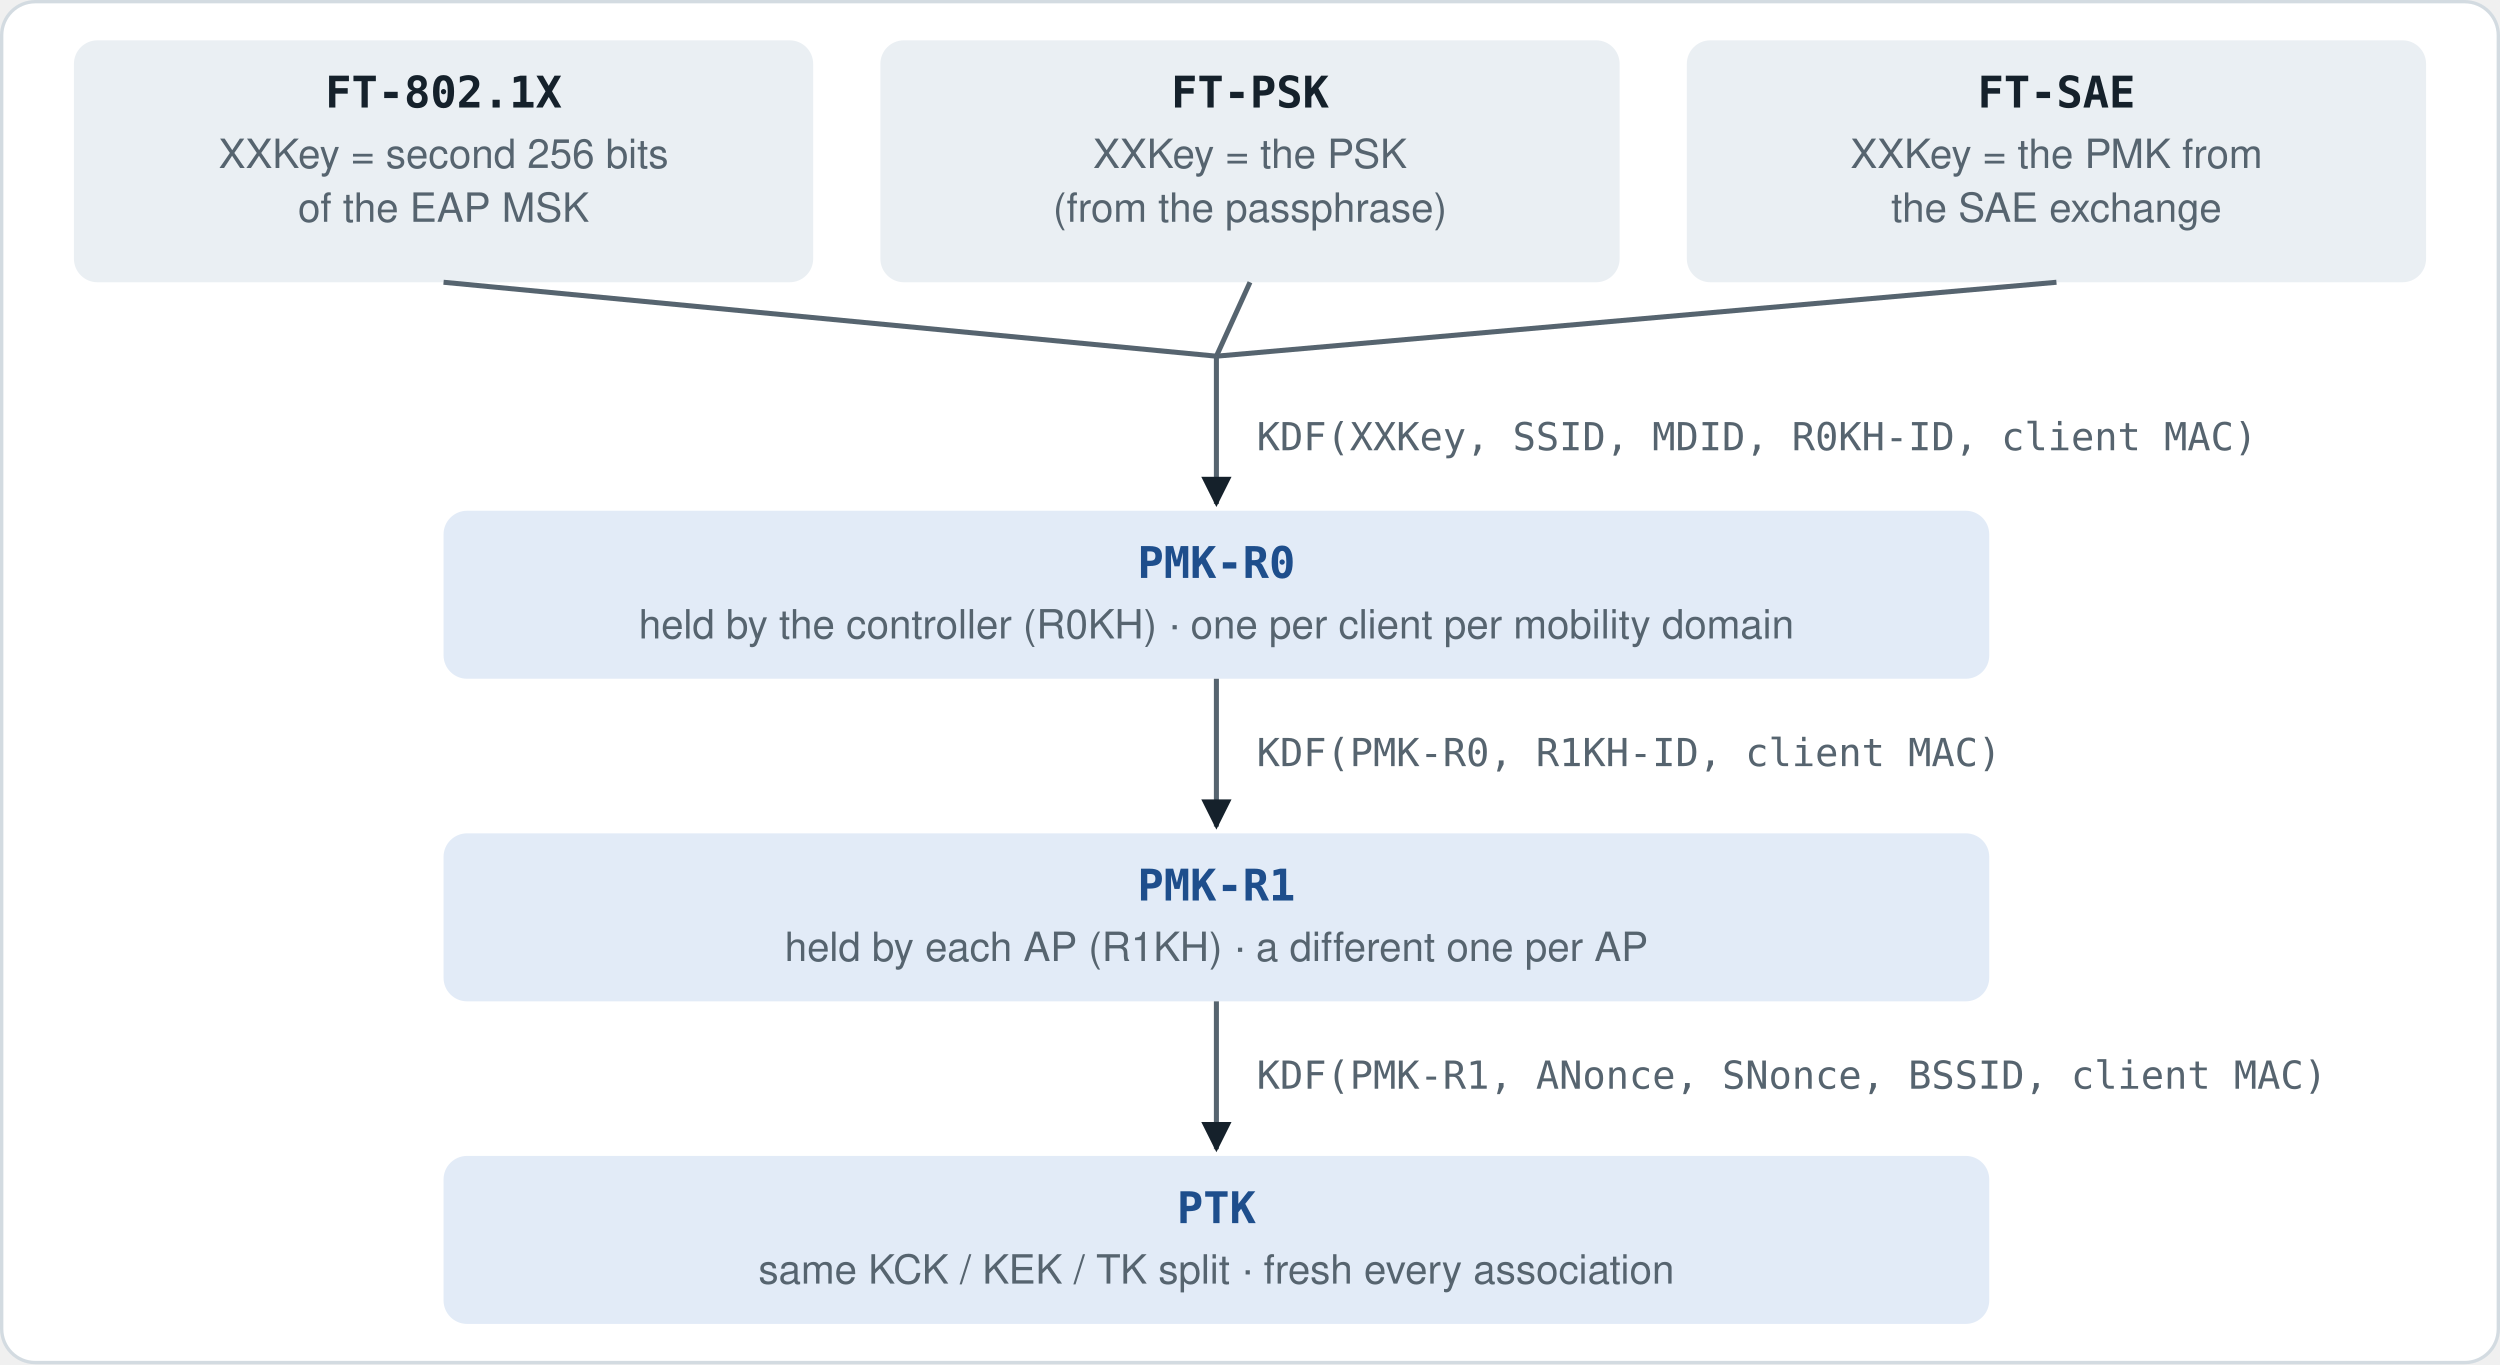
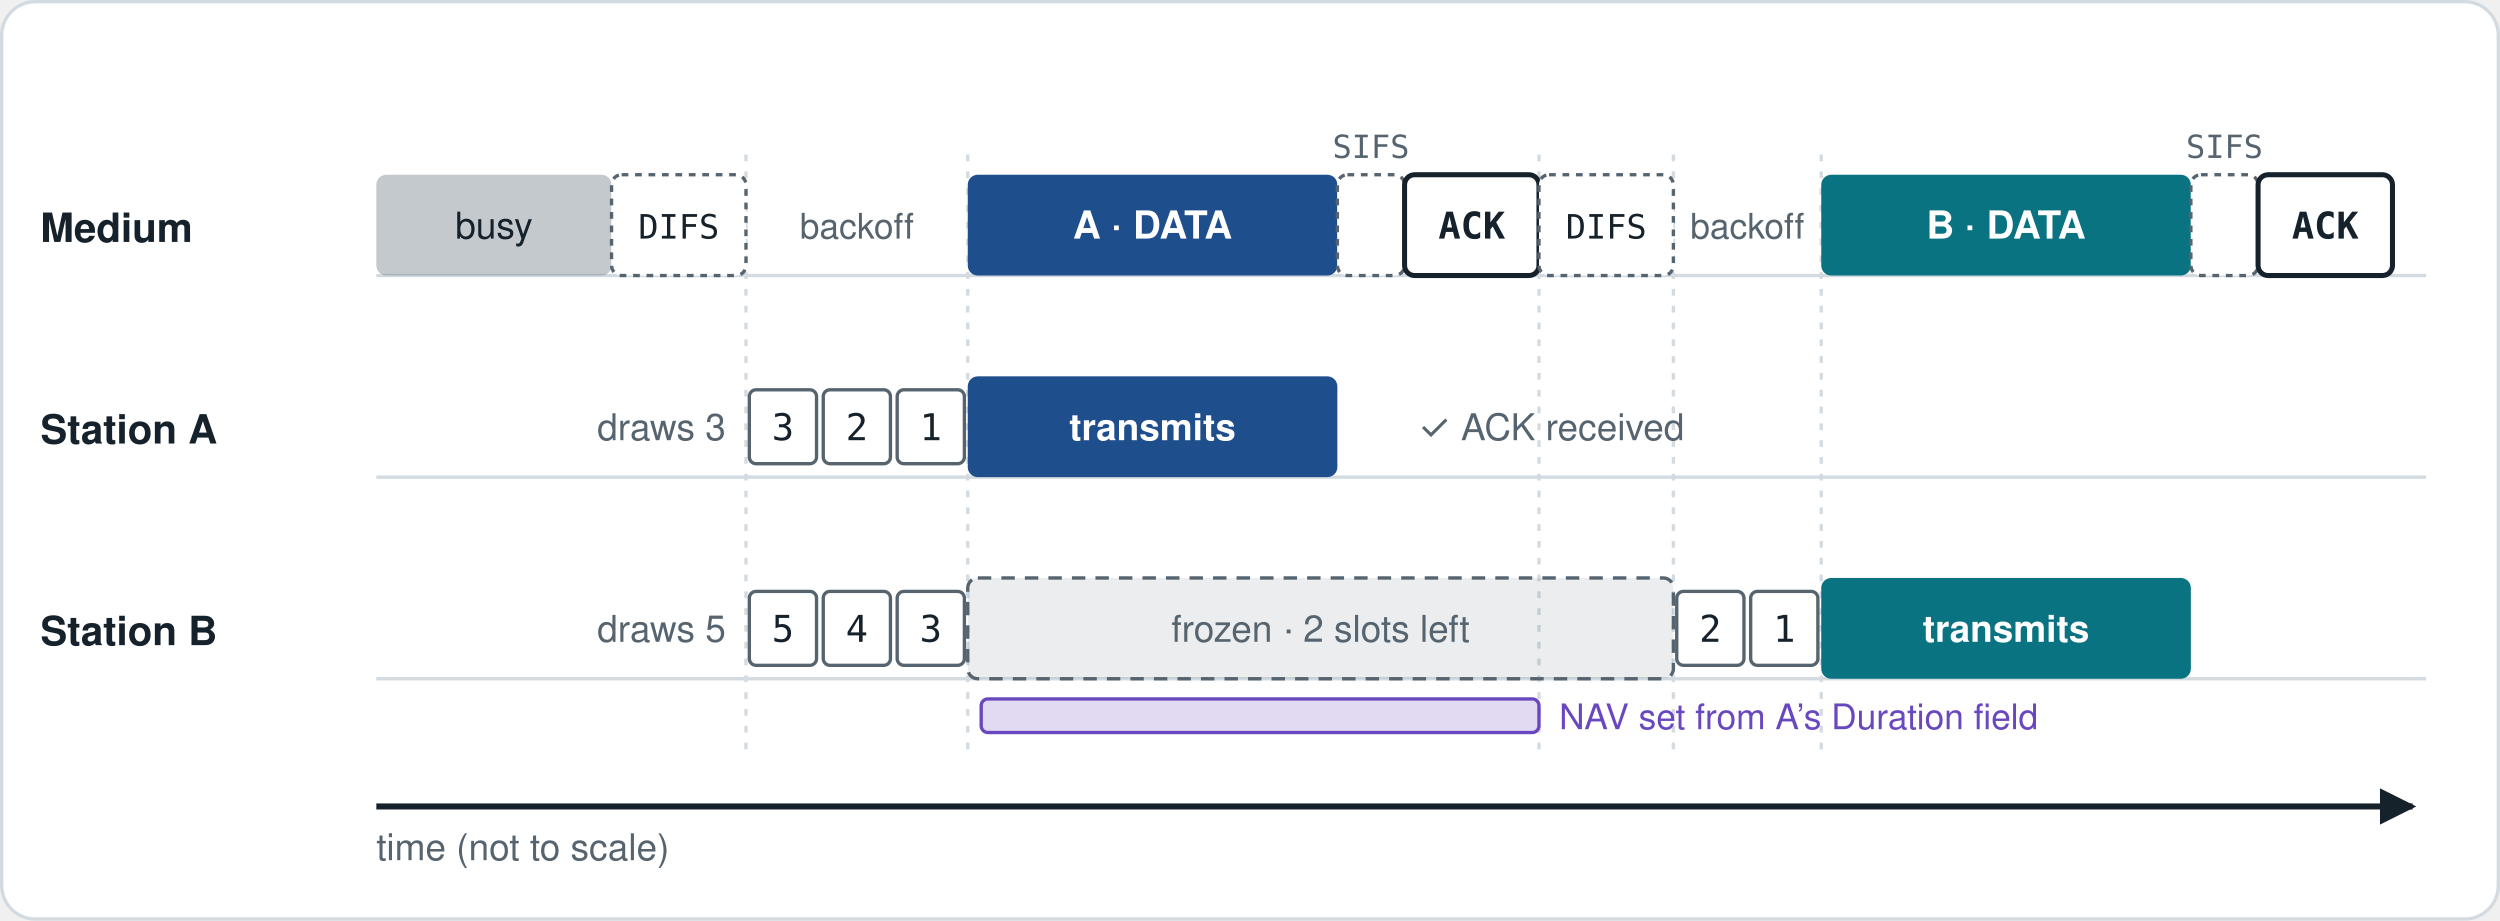
- <svg xmlns="http://www.w3.org/2000/svg" viewBox="0 0 744 406" width="744" height="406" role="img" aria-label="802.11r key hierarchy: XXKey from 802.1X, PSK or SAE produces PMK-R0 on the controller, which produces a PMK-R1 for each AP, which produces the PTK.">
+ <svg xmlns="http://www.w3.org/2000/svg" viewBox="0 0 744 274" width="744" height="274" role="img" aria-label="CSMA/CA timeline: after the medium goes idle both stations wait DIFS and count down random backoff slots. Station A reaches zero first and transmits; the AP ACKs after SIFS. Station B freezes its backoff with 2 slots left, sets its NAV, and resumes after the next DIFS.">
  <style>
.bg{fill:#FFFFFF;stroke:#D3DBE1;stroke-width:1}
text{font-family:'IBM Plex Sans',system-ui,-apple-system,'Segoe UI',Helvetica,Arial,sans-serif;fill:#15212B}
.t-mono{font-family:'IBM Plex Mono',ui-monospace,SFMono-Regular,Menlo,Consolas,monospace}
.t-muted{fill:#56646F}
.ink{fill:#15212B}
.axis{stroke:#56646F;stroke-width:1;fill:none}
.grid{stroke:#D3DBE1;stroke-width:1;fill:none}
.ch-main{fill:#B25F08;fill-opacity:.16;stroke:#B25F08;stroke-width:2}
.ch-other{fill:none;stroke:#56646F;stroke-width:1;stroke-dasharray:3 3;opacity:.75}
.ch-jp{fill:none;stroke:#56646F;stroke-width:1;stroke-dasharray:1 3;opacity:.6}
.f24{fill:#B25F08}.f5{fill:#0A7381}.f6{fill:#6947BF}
.t24{fill:#B25F08}.t5{fill:#0A7381}.t6{fill:#6947BF}
.mk{fill:#1E4E8C}.mk-ink{fill:#15212B}
.ray{stroke:#1E4E8C;stroke-width:2;fill:none;stroke-linecap:round}
.ray.thin{stroke-width:1.3}
.surf{stroke:#15212B;stroke-width:3;fill:none}
.hatch{stroke:#56646F;stroke-width:1;fill:none}
.guide{stroke:#56646F;stroke-width:1;stroke-dasharray:3 3;fill:none}
.medium{fill:#DAEFF1;stroke:none}
.block{fill:#56646F;fill-opacity:.55;stroke:none}
.block-soft{fill:#0A7381;fill-opacity:.22;stroke:#0A7381;stroke-width:1}
.shadow{fill:#56646F;fill-opacity:.12;stroke:none}
.wave{stroke:#0A7381;stroke-width:1.5;fill:none}
.particle{fill:#15212B}
.lifeline{stroke:#D3DBE1;stroke-width:2;stroke-dasharray:5 4;fill:none}
.actor{fill:#EAEFF3;stroke:#D3DBE1;stroke-width:1}
.msg{stroke:#15212B;stroke-width:1.8;fill:none}
.msg.wired{stroke:#56646F;stroke-dasharray:5 4}
.note{fill:#EAEFF3;stroke:none}
.pre{fill:#E2EBF7;stroke:none}
.done{fill:#DFF0E6;stroke:none}
.dfs{fill:url(#dfs-hatch)}
.hatch-line{stroke:#FFFFFF;stroke-width:1.6}
.kb{fill:#EAEFF3;stroke:none}
.kb-acc{fill:#E2EBF7;stroke:none}
.kb-gtk{fill:#DAEFF1;stroke:none}
.kt-acc{fill:#1E4E8C}
.kt-gtk{fill:#0A7381}
.kline{stroke:#56646F;stroke-width:1.5;fill:none}
.wired-zone{fill:#EAEFF3;stroke:none}
.halo{paint-order:stroke;stroke:#FFFFFF;stroke-width:5px;stroke-linejoin:round}
.relay{fill:#FFFFFF;stroke:#15212B;stroke-width:1.5}
.fld{fill:#EAEFF3;stroke:#D3DBE1;stroke-width:1}
.fld-opt{fill:#FFFFFF;stroke:#56646F;stroke-width:1;stroke-dasharray:3 3}
.fld-hi{fill:#E2EBF7;stroke:#1E4E8C;stroke-width:1}
.busy{fill:#56646F;fill-opacity:.35;stroke:none}
.ifs{fill:#FFFFFF;stroke:#56646F;stroke-width:1;stroke-dasharray:2 2}
.tx-a{fill:#1E4E8C;stroke:none}
.tx-b{fill:#0A7381;stroke:none}
.on-fill{fill:#FFFFFF}
.ackbox{fill:#FFFFFF;stroke:#15212B;stroke-width:1.5}
.slot{fill:#FFFFFF;stroke:#56646F;stroke-width:1}
.frozen{fill:#56646F;fill-opacity:.12;stroke:#56646F;stroke-width:1;stroke-dasharray:4 3}
.nav{fill:#6947BF;fill-opacity:.2;stroke:#6947BF;stroke-width:1}
.t-nav{fill:#6947BF}
.range-a{fill:#1E4E8C;fill-opacity:.07;stroke:#1E4E8C;stroke-width:1.2;stroke-dasharray:5 4}
.range-b{fill:#0A7381;fill-opacity:.07;stroke:#0A7381;stroke-width:1.2;stroke-dasharray:5 4}
.t-acc{fill:#1E4E8C}
.dev{fill:#FFFFFF;stroke:#15212B;stroke-width:1.5}
.warn-f{fill:#A0441A}
.warn-s{stroke:#A0441A;stroke-width:1.5;fill:none;stroke-dasharray:4 4}
.t-warn{fill:#A0441A}
.row-line{stroke:#D3DBE1;stroke-width:1;fill:none}
@media (prefers-color-scheme: dark){
.bg{fill:#141C23;stroke:#29353F;stroke-width:1}
text{font-family:'IBM Plex Sans',system-ui,-apple-system,'Segoe UI',Helvetica,Arial,sans-serif;fill:#E2E8ED}
.t-mono{font-family:'IBM Plex Mono',ui-monospace,SFMono-Regular,Menlo,Consolas,monospace}
.t-muted{fill:#98A5AF}
.ink{fill:#E2E8ED}
.axis{stroke:#98A5AF;stroke-width:1;fill:none}
.grid{stroke:#29353F;stroke-width:1;fill:none}
.ch-main{fill:#EDA24E;fill-opacity:.16;stroke:#EDA24E;stroke-width:2}
.ch-other{fill:none;stroke:#98A5AF;stroke-width:1;stroke-dasharray:3 3;opacity:.75}
.ch-jp{fill:none;stroke:#98A5AF;stroke-width:1;stroke-dasharray:1 3;opacity:.6}
.f24{fill:#EDA24E}.f5{fill:#4CC1CD}.f6{fill:#AE95F3}
.t24{fill:#EDA24E}.t5{fill:#4CC1CD}.t6{fill:#AE95F3}
.mk{fill:#8DB4EE}.mk-ink{fill:#E2E8ED}
.ray{stroke:#8DB4EE;stroke-width:2;fill:none;stroke-linecap:round}
.ray.thin{stroke-width:1.3}
.surf{stroke:#E2E8ED;stroke-width:3;fill:none}
.hatch{stroke:#98A5AF;stroke-width:1;fill:none}
.guide{stroke:#98A5AF;stroke-width:1;stroke-dasharray:3 3;fill:none}
.medium{fill:#0E2A2E;stroke:none}
.block{fill:#98A5AF;fill-opacity:.55;stroke:none}
.block-soft{fill:#4CC1CD;fill-opacity:.22;stroke:#4CC1CD;stroke-width:1}
.shadow{fill:#98A5AF;fill-opacity:.12;stroke:none}
.wave{stroke:#4CC1CD;stroke-width:1.5;fill:none}
.particle{fill:#E2E8ED}
.lifeline{stroke:#29353F;stroke-width:2;stroke-dasharray:5 4;fill:none}
.actor{fill:#1C2630;stroke:#29353F;stroke-width:1}
.msg{stroke:#E2E8ED;stroke-width:1.8;fill:none}
.msg.wired{stroke:#98A5AF;stroke-dasharray:5 4}
.note{fill:#1C2630;stroke:none}
.pre{fill:#1A2A3E;stroke:none}
.done{fill:#13281C;stroke:none}
.dfs{fill:url(#dfs-hatch)}
.hatch-line{stroke:#141C23;stroke-width:1.6}
.kb{fill:#1C2630;stroke:none}
.kb-acc{fill:#1A2A3E;stroke:none}
.kb-gtk{fill:#0E2A2E;stroke:none}
.kt-acc{fill:#8DB4EE}
.kt-gtk{fill:#4CC1CD}
.kline{stroke:#98A5AF;stroke-width:1.5;fill:none}
.wired-zone{fill:#1C2630;stroke:none}
.halo{paint-order:stroke;stroke:#141C23;stroke-width:5px;stroke-linejoin:round}
.relay{fill:#141C23;stroke:#E2E8ED;stroke-width:1.5}
.fld{fill:#1C2630;stroke:#29353F;stroke-width:1}
.fld-opt{fill:#141C23;stroke:#98A5AF;stroke-width:1;stroke-dasharray:3 3}
.fld-hi{fill:#1A2A3E;stroke:#8DB4EE;stroke-width:1}
.busy{fill:#98A5AF;fill-opacity:.35;stroke:none}
.ifs{fill:#141C23;stroke:#98A5AF;stroke-width:1;stroke-dasharray:2 2}
.tx-a{fill:#8DB4EE;stroke:none}
.tx-b{fill:#4CC1CD;stroke:none}
.on-fill{fill:#141C23}
.ackbox{fill:#141C23;stroke:#E2E8ED;stroke-width:1.5}
.slot{fill:#141C23;stroke:#98A5AF;stroke-width:1}
.frozen{fill:#98A5AF;fill-opacity:.12;stroke:#98A5AF;stroke-width:1;stroke-dasharray:4 3}
.nav{fill:#AE95F3;fill-opacity:.2;stroke:#AE95F3;stroke-width:1}
.t-nav{fill:#AE95F3}
.range-a{fill:#8DB4EE;fill-opacity:.07;stroke:#8DB4EE;stroke-width:1.2;stroke-dasharray:5 4}
.range-b{fill:#4CC1CD;fill-opacity:.07;stroke:#4CC1CD;stroke-width:1.2;stroke-dasharray:5 4}
.t-acc{fill:#8DB4EE}
.dev{fill:#141C23;stroke:#E2E8ED;stroke-width:1.5}
.warn-f{fill:#EE9467}
.warn-s{stroke:#EE9467;stroke-width:1.5;fill:none;stroke-dasharray:4 4}
.t-warn{fill:#EE9467}
.row-line{stroke:#29353F;stroke-width:1;fill:none}
}</style>
  <defs>
    <marker id="arr" viewBox="0 0 10 10" refX="8" refY="5" markerWidth="5" markerHeight="5" orient="auto-start-reverse">
      <path d="M0 0 L10 5 L0 10 z" class="mk" />
    </marker>
    <marker id="arr-ink" viewBox="0 0 10 10" refX="9" refY="5" markerWidth="6" markerHeight="6" orient="auto-start-reverse">
      <path d="M0 0 L10 5 L0 10 z" class="mk-ink" />
    </marker>
    <pattern id="dfs-hatch" width="5" height="5" patternUnits="userSpaceOnUse" patternTransform="rotate(45)">
      <rect width="5" height="5" class="f5" />
      <line x1="0" y1="0" x2="0" y2="5" class="hatch-line" />
    </pattern>
  </defs>
-   <rect class="bg" x="0.5" y="0.5" width="743" height="405" rx="10" />
+   <rect class="bg" x="0.5" y="0.5" width="743" height="273" rx="10" />
  <g transform="translate(12,12)">
-     <rect x="10" y="0" width="220" height="72" rx="7" class="kb" />
-     <text x="120.0" y="20" text-anchor="middle" font-size="13" font-weight="600" class="t-mono">FT-802.1X</text>
-     <text x="120.0" y="38" text-anchor="middle" font-size="12" class="t-muted">XXKey = second 256 bits</text>
-     <text x="120.0" y="54" text-anchor="middle" font-size="12" class="t-muted">of the EAP MSK</text>
-     <line x1="120" y1="72" x2="350" y2="94" class="kline" />
-     <rect x="250" y="0" width="220" height="72" rx="7" class="kb" />
-     <text x="360.0" y="20" text-anchor="middle" font-size="13" font-weight="600" class="t-mono">FT-PSK</text>
-     <text x="360.0" y="38" text-anchor="middle" font-size="12" class="t-muted">XXKey = the PSK</text>
-     <text x="360.0" y="54" text-anchor="middle" font-size="12" class="t-muted">(from the passphrase)</text>
-     <line x1="360" y1="72" x2="350" y2="94" class="kline" />
-     <rect x="490" y="0" width="220" height="72" rx="7" class="kb" />
-     <text x="600.0" y="20" text-anchor="middle" font-size="13" font-weight="600" class="t-mono">FT-SAE</text>
-     <text x="600.0" y="38" text-anchor="middle" font-size="12" class="t-muted">XXKey = the PMK from</text>
-     <text x="600.0" y="54" text-anchor="middle" font-size="12" class="t-muted">the SAE exchange</text>
-     <line x1="600" y1="72" x2="350" y2="94" class="kline" />
-     <line x1="350" y1="94" x2="350" y2="138" class="kline" marker-end="url(#arr-ink)" />
-     <text x="362" y="122" font-size="11.5" class="t-mono t-muted">KDF(XXKey, SSID, MDID, R0KH-ID, client MAC)</text>
-     <rect x="120" y="140" width="460" height="50" rx="7" class="kb-acc" />
-     <text x="350.0" y="160" text-anchor="middle" font-size="13" font-weight="600" class="t-mono kt-acc">PMK-R0</text>
-     <text x="350.0" y="178" text-anchor="middle" font-size="12" class="t-muted">held by the controller (R0KH) · one per client per mobility domain</text>
-     <line x1="350" y1="190" x2="350" y2="234" class="kline" marker-end="url(#arr-ink)" />
-     <text x="362" y="216" font-size="11.5" class="t-mono t-muted">KDF(PMK-R0, R1KH-ID, client MAC)</text>
-     <rect x="120" y="236" width="460" height="50" rx="7" class="kb-acc" />
-     <text x="350.0" y="256" text-anchor="middle" font-size="13" font-weight="600" class="t-mono kt-acc">PMK-R1</text>
-     <text x="350.0" y="274" text-anchor="middle" font-size="12" class="t-muted">held by each AP (R1KH) · a different one per AP</text>
-     <line x1="350" y1="286" x2="350" y2="330" class="kline" marker-end="url(#arr-ink)" />
-     <text x="362" y="312" font-size="11.5" class="t-mono t-muted">KDF(PMK-R1, ANonce, SNonce, BSSID, client MAC)</text>
-     <rect x="120" y="332" width="460" height="50" rx="7" class="kb-acc" />
-     <text x="350.0" y="352" text-anchor="middle" font-size="13" font-weight="600" class="t-mono kt-acc">PTK</text>
-     <text x="350.0" y="370" text-anchor="middle" font-size="12" class="t-muted">same KCK / KEK / TK split · fresh every association</text>
+     <line x1="210" y1="34" x2="210" y2="212" class="grid" stroke-dasharray="2 3" />
+     <line x1="276" y1="34" x2="276" y2="212" class="grid" stroke-dasharray="2 3" />
+     <line x1="446" y1="34" x2="446" y2="212" class="grid" stroke-dasharray="2 3" />
+     <line x1="486" y1="34" x2="486" y2="212" class="grid" stroke-dasharray="2 3" />
+     <line x1="530" y1="34" x2="530" y2="212" class="grid" stroke-dasharray="2 3" />
+     <text x="0.0" y="60" text-anchor="start" font-size="12" font-weight="600">Medium</text>
+     <line x1="100" y1="70" x2="710" y2="70" class="row-line" />
+     <text x="0.0" y="120" text-anchor="start" font-size="12" font-weight="600">Station A</text>
+     <line x1="100" y1="130" x2="710" y2="130" class="row-line" />
+     <text x="0.0" y="180" text-anchor="start" font-size="12" font-weight="600">Station B</text>
+     <line x1="100" y1="190" x2="710" y2="190" class="row-line" />
+     <rect x="100.0" y="40" width="70.0" height="30" rx="3" class="busy" />
+     <text x="135.0" y="59" text-anchor="middle" font-size="11">busy</text>
+     <rect x="170.0" y="40" width="40.0" height="30" rx="3" class="ifs" />
+     <text x="190.0" y="59" text-anchor="middle" font-size="10" class="t-mono">DIFS</text>
+     <text x="243.0" y="59" text-anchor="middle" font-size="10.5" class="t-muted">backoff</text>
+     <rect x="276.0" y="40" width="110.0" height="30" rx="3" class="tx-a" />
+     <text x="331.0" y="59" text-anchor="middle" font-size="11.5" class="on-fill" font-weight="600">A · DATA</text>
+     <rect x="386.0" y="40" width="20.0" height="30" rx="3" class="ifs" />
+     <text x="396.0" y="35" text-anchor="middle" font-size="9.5" class="t-mono t-muted">SIFS</text>
+     <rect x="406.0" y="40" width="40.0" height="30" rx="3" class="ackbox" />
+     <text x="426.0" y="59" text-anchor="middle" font-size="11" class="t-mono" font-weight="600">ACK</text>
+     <rect x="446.0" y="40" width="40.0" height="30" rx="3" class="ifs" />
+     <text x="466.0" y="59" text-anchor="middle" font-size="10" class="t-mono">DIFS</text>
+     <text x="508.0" y="59" text-anchor="middle" font-size="10.5" class="t-muted">backoff</text>
+     <rect x="530.0" y="40" width="110.0" height="30" rx="3" class="tx-b" />
+     <text x="585.0" y="59" text-anchor="middle" font-size="11.5" class="on-fill" font-weight="600">B · DATA</text>
+     <rect x="640.0" y="40" width="20.0" height="30" rx="3" class="ifs" />
+     <text x="650.0" y="35" text-anchor="middle" font-size="9.5" class="t-mono t-muted">SIFS</text>
+     <rect x="660.0" y="40" width="40.0" height="30" rx="3" class="ackbox" />
+     <text x="680.0" y="59" text-anchor="middle" font-size="11" class="t-mono" font-weight="600">ACK</text>
+     <text x="204.0" y="119" text-anchor="end" font-size="11" class="t-muted">draws 3</text>
+     <rect x="211.0" y="104" width="20.0" height="22" rx="2" class="slot" />
+     <text x="221.0" y="119" text-anchor="middle" font-size="11" class="t-mono">3</text>
+     <rect x="233.0" y="104" width="20.0" height="22" rx="2" class="slot" />
+     <text x="243.0" y="119" text-anchor="middle" font-size="11" class="t-mono">2</text>
+     <rect x="255.0" y="104" width="20.0" height="22" rx="2" class="slot" />
+     <text x="265.0" y="119" text-anchor="middle" font-size="11" class="t-mono">1</text>
+     <rect x="276.0" y="100" width="110.0" height="30" rx="3" class="tx-a" />
+     <text x="331.0" y="119" text-anchor="middle" font-size="11" class="on-fill" font-weight="600">transmits</text>
+     <text x="410.0" y="119" text-anchor="start" font-size="11" class="t-muted">✓ ACK received</text>
+     <text x="204.0" y="179" text-anchor="end" font-size="11" class="t-muted">draws 5</text>
+     <rect x="211.0" y="164" width="20.0" height="22" rx="2" class="slot" />
+     <text x="221.0" y="179" text-anchor="middle" font-size="11" class="t-mono">5</text>
+     <rect x="233.0" y="164" width="20.0" height="22" rx="2" class="slot" />
+     <text x="243.0" y="179" text-anchor="middle" font-size="11" class="t-mono">4</text>
+     <rect x="255.0" y="164" width="20.0" height="22" rx="2" class="slot" />
+     <text x="265.0" y="179" text-anchor="middle" font-size="11" class="t-mono">3</text>
+     <rect x="276.0" y="160" width="210.0" height="30" rx="3" class="frozen" />
+     <text x="381.0" y="179" text-anchor="middle" font-size="11" class="t-muted">frozen · 2 slots left</text>
+     <rect x="487.0" y="164" width="20.0" height="22" rx="2" class="slot" />
+     <text x="497.0" y="179" text-anchor="middle" font-size="11" class="t-mono">2</text>
+     <rect x="509.0" y="164" width="20.0" height="22" rx="2" class="slot" />
+     <text x="519.0" y="179" text-anchor="middle" font-size="11" class="t-mono">1</text>
+     <rect x="530.0" y="160" width="110.0" height="30" rx="3" class="tx-b" />
+     <text x="585.0" y="179" text-anchor="middle" font-size="11" class="on-fill" font-weight="600">transmits</text>
+     <rect x="280.0" y="196" width="166.0" height="10" rx="2" class="nav" />
+     <text x="452.0" y="205" text-anchor="start" font-size="10.5" class="t-nav">NAV set from A’s Duration field</text>
+     <line x1="100" y1="228" x2="706" y2="228" class="msg" marker-end="url(#arr-ink)" />
+     <text x="100.0" y="244" text-anchor="start" font-size="11" class="t-muted">time (not to scale)</text>
  </g>
</svg>
